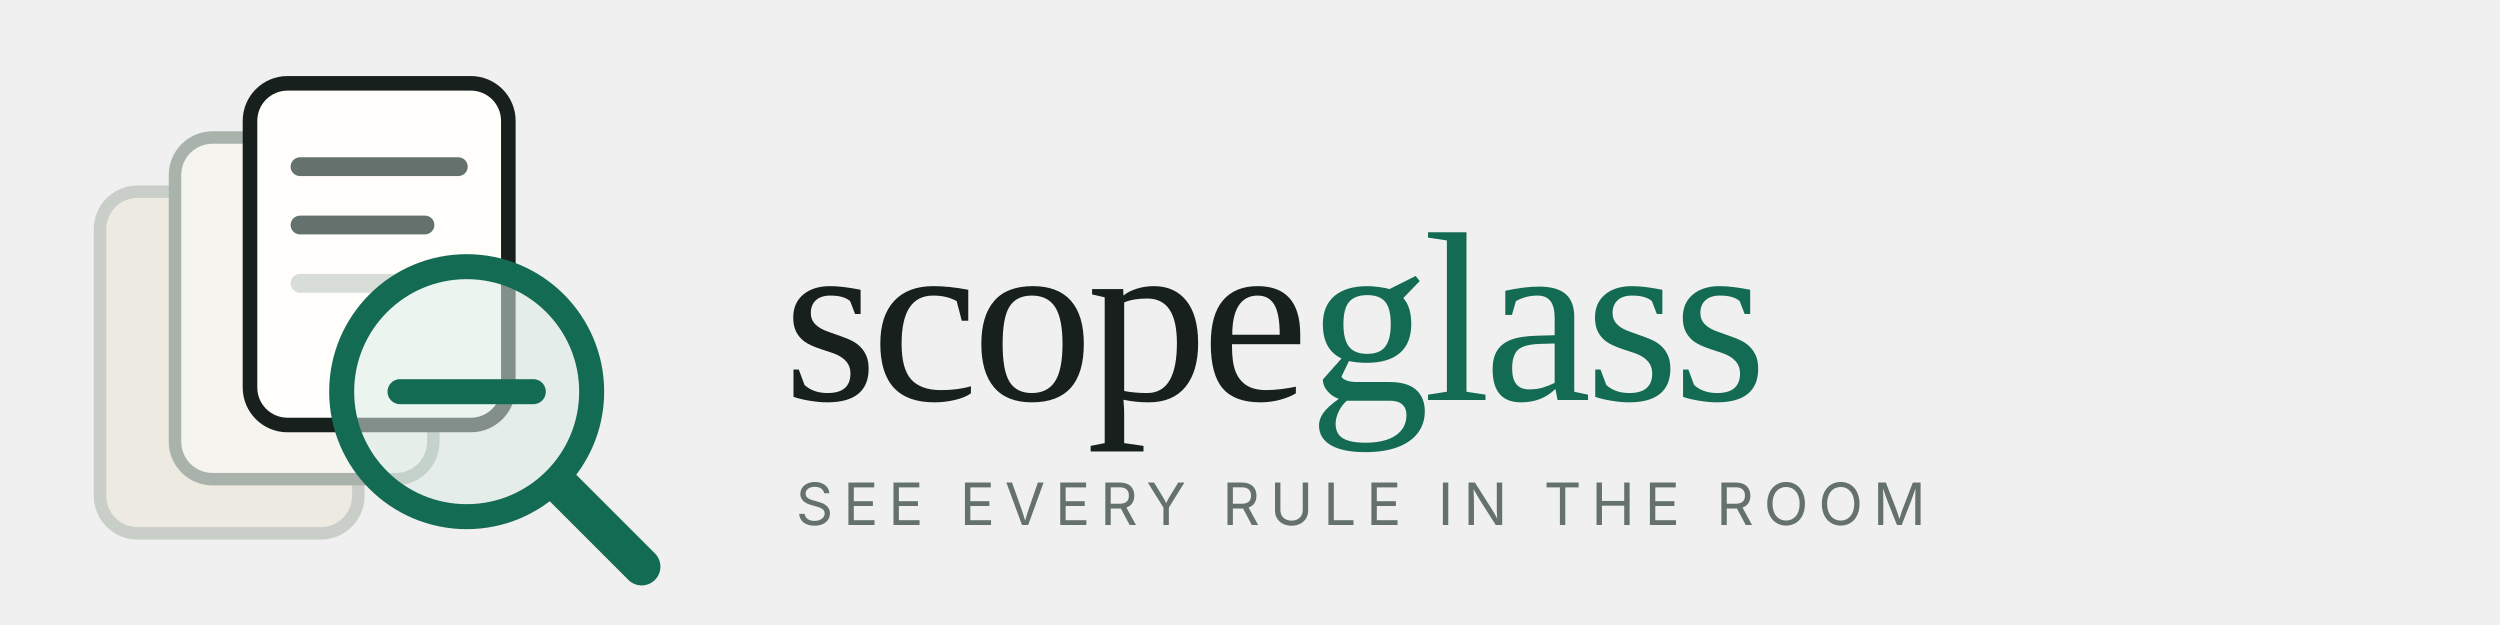
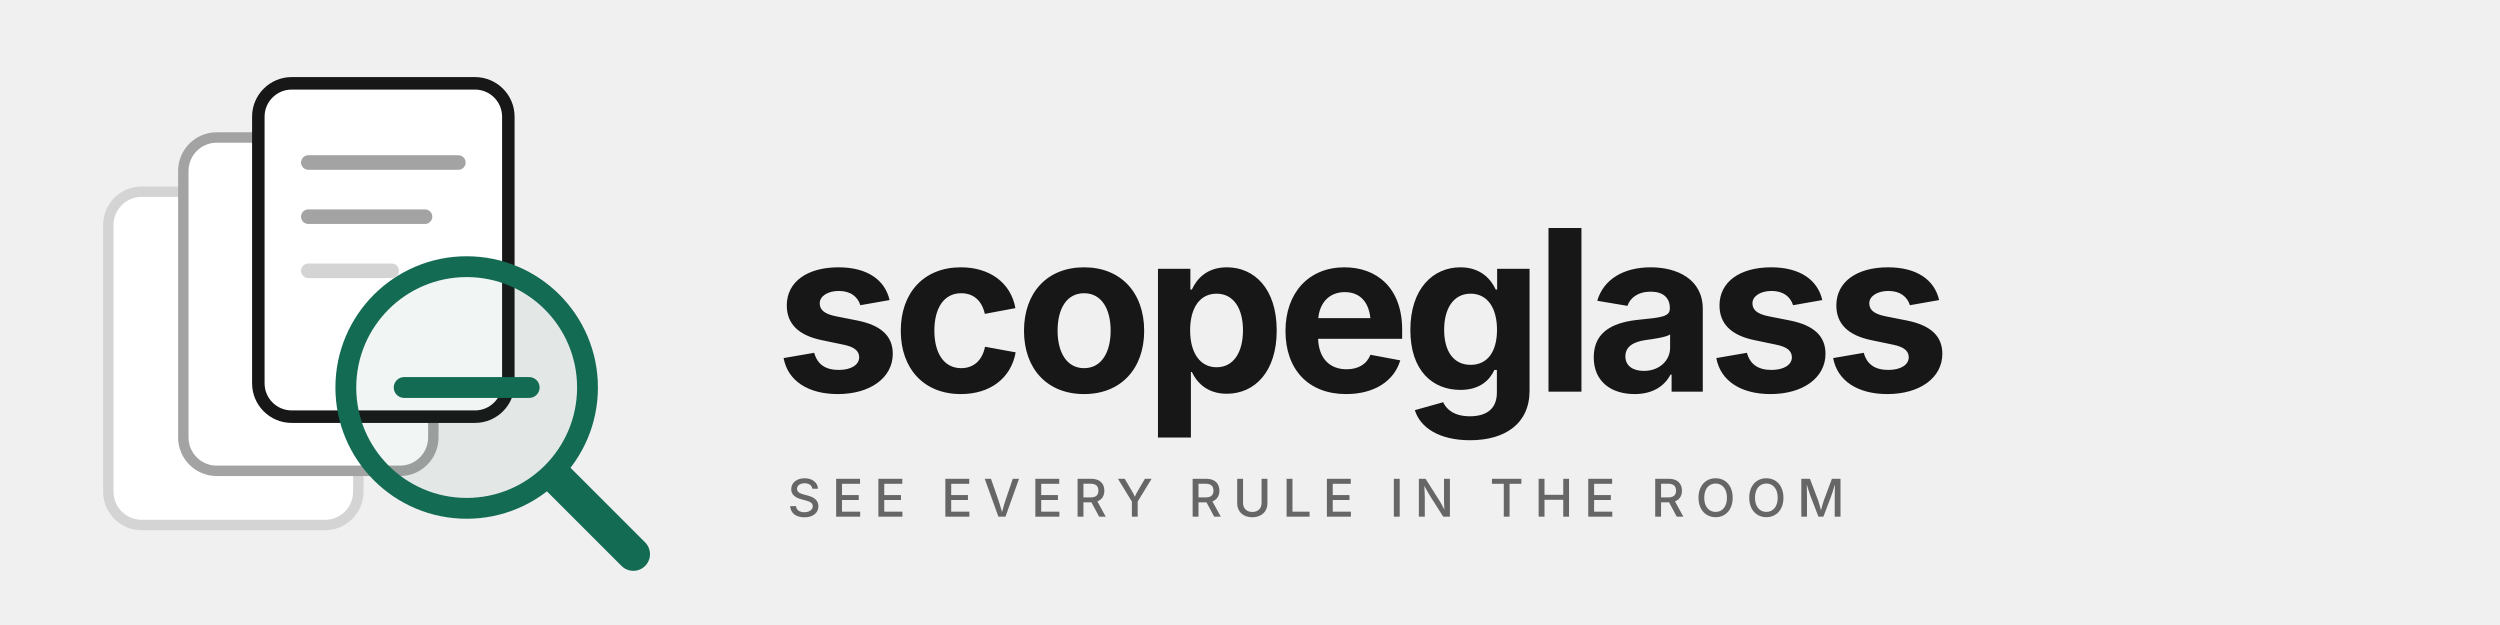
<svg xmlns="http://www.w3.org/2000/svg" viewBox="0 0 600 150" role="img" aria-labelledby="title">
  <g stroke-linecap="round">
-     <rect x="24" y="46" width="62" height="82" rx="9" fill="#eceae1" stroke="#c9cfc8" stroke-width="3" />
-     <rect x="42" y="33" width="62" height="82" rx="9" fill="#f5f4ee" stroke="#a9b3ac" stroke-width="3" />
-     <rect x="60" y="20" width="62" height="82" rx="9" fill="#fffefa" stroke="#17201d" stroke-width="3.5" />
-     <line x1="72" y1="40" x2="110" y2="40" stroke="#64716c" stroke-width="4.5" />
-     <line x1="72" y1="54" x2="102" y2="54" stroke="#64716c" stroke-width="4.5" />
-     <line x1="72" y1="68" x2="94" y2="68" stroke="#d8ddd7" stroke-width="4.5" />
+     <rect x="26" y="46" width="60" height="80" rx="8" fill="#ffffff" stroke="#d4d4d4" stroke-width="2.5" />
+     <rect x="44" y="33" width="60" height="80" rx="8" fill="#ffffff" stroke="#a3a3a3" stroke-width="2.5" />
+     <rect x="62" y="20" width="60" height="80" rx="8" fill="#ffffff" stroke="#171717" stroke-width="3" />
+     <line x1="74" y1="39" x2="110" y2="39" stroke="#a3a3a3" stroke-width="3.5" />
+     <line x1="74" y1="52" x2="102" y2="52" stroke="#a3a3a3" stroke-width="3.5" />
+     <line x1="74" y1="65" x2="94" y2="65" stroke="#d4d4d4" stroke-width="3.5" />
  </g>
  <g>
-     <circle cx="112" cy="94" r="30" fill="#dcebe5" fill-opacity="0.55" stroke="#146b53" stroke-width="6" />
-     <line x1="96" y1="94" x2="128" y2="94" stroke="#146b53" stroke-width="6" stroke-linecap="round" />
-     <line x1="135" y1="117" x2="154" y2="136" stroke="#146b53" stroke-width="9" stroke-linecap="round" />
+     <circle cx="112" cy="93" r="29" fill="#146b53" fill-opacity="0.06" stroke="#146b53" stroke-width="5" />
+     <line x1="97" y1="93" x2="127" y2="93" stroke="#146b53" stroke-width="5" stroke-linecap="round" />
+     <line x1="134" y1="115" x2="152" y2="133" stroke="#146b53" stroke-width="8" stroke-linecap="round" />
  </g>
-   <text x="188" y="96" font-family="Georgia, 'Times New Roman', serif" font-size="58" font-weight="500" letter-spacing="-1.5" fill="#17201d">scope<tspan fill="#146b53">glass</tspan>
-   </text>
-   <text x="191" y="126" font-family="Inter, ui-sans-serif, system-ui, sans-serif" font-size="14" letter-spacing="2.4" fill="#64716c">SEE EVERY RULE IN THE ROOM</text>
+   <text x="186" y="94" font-family="'Geist', Inter, ui-sans-serif, system-ui, -apple-system, 'Segoe UI', Helvetica, Arial, sans-serif" font-size="54" font-weight="650" letter-spacing="-2.2" fill="#171717">scopeglass</text>
+   <text x="189" y="124" font-family="'Geist', Inter, ui-sans-serif, system-ui, -apple-system, 'Segoe UI', Helvetica, Arial, sans-serif" font-size="12.5" font-weight="500" letter-spacing="2.6" fill="#666666">SEE EVERY RULE IN THE ROOM</text>
</svg>
